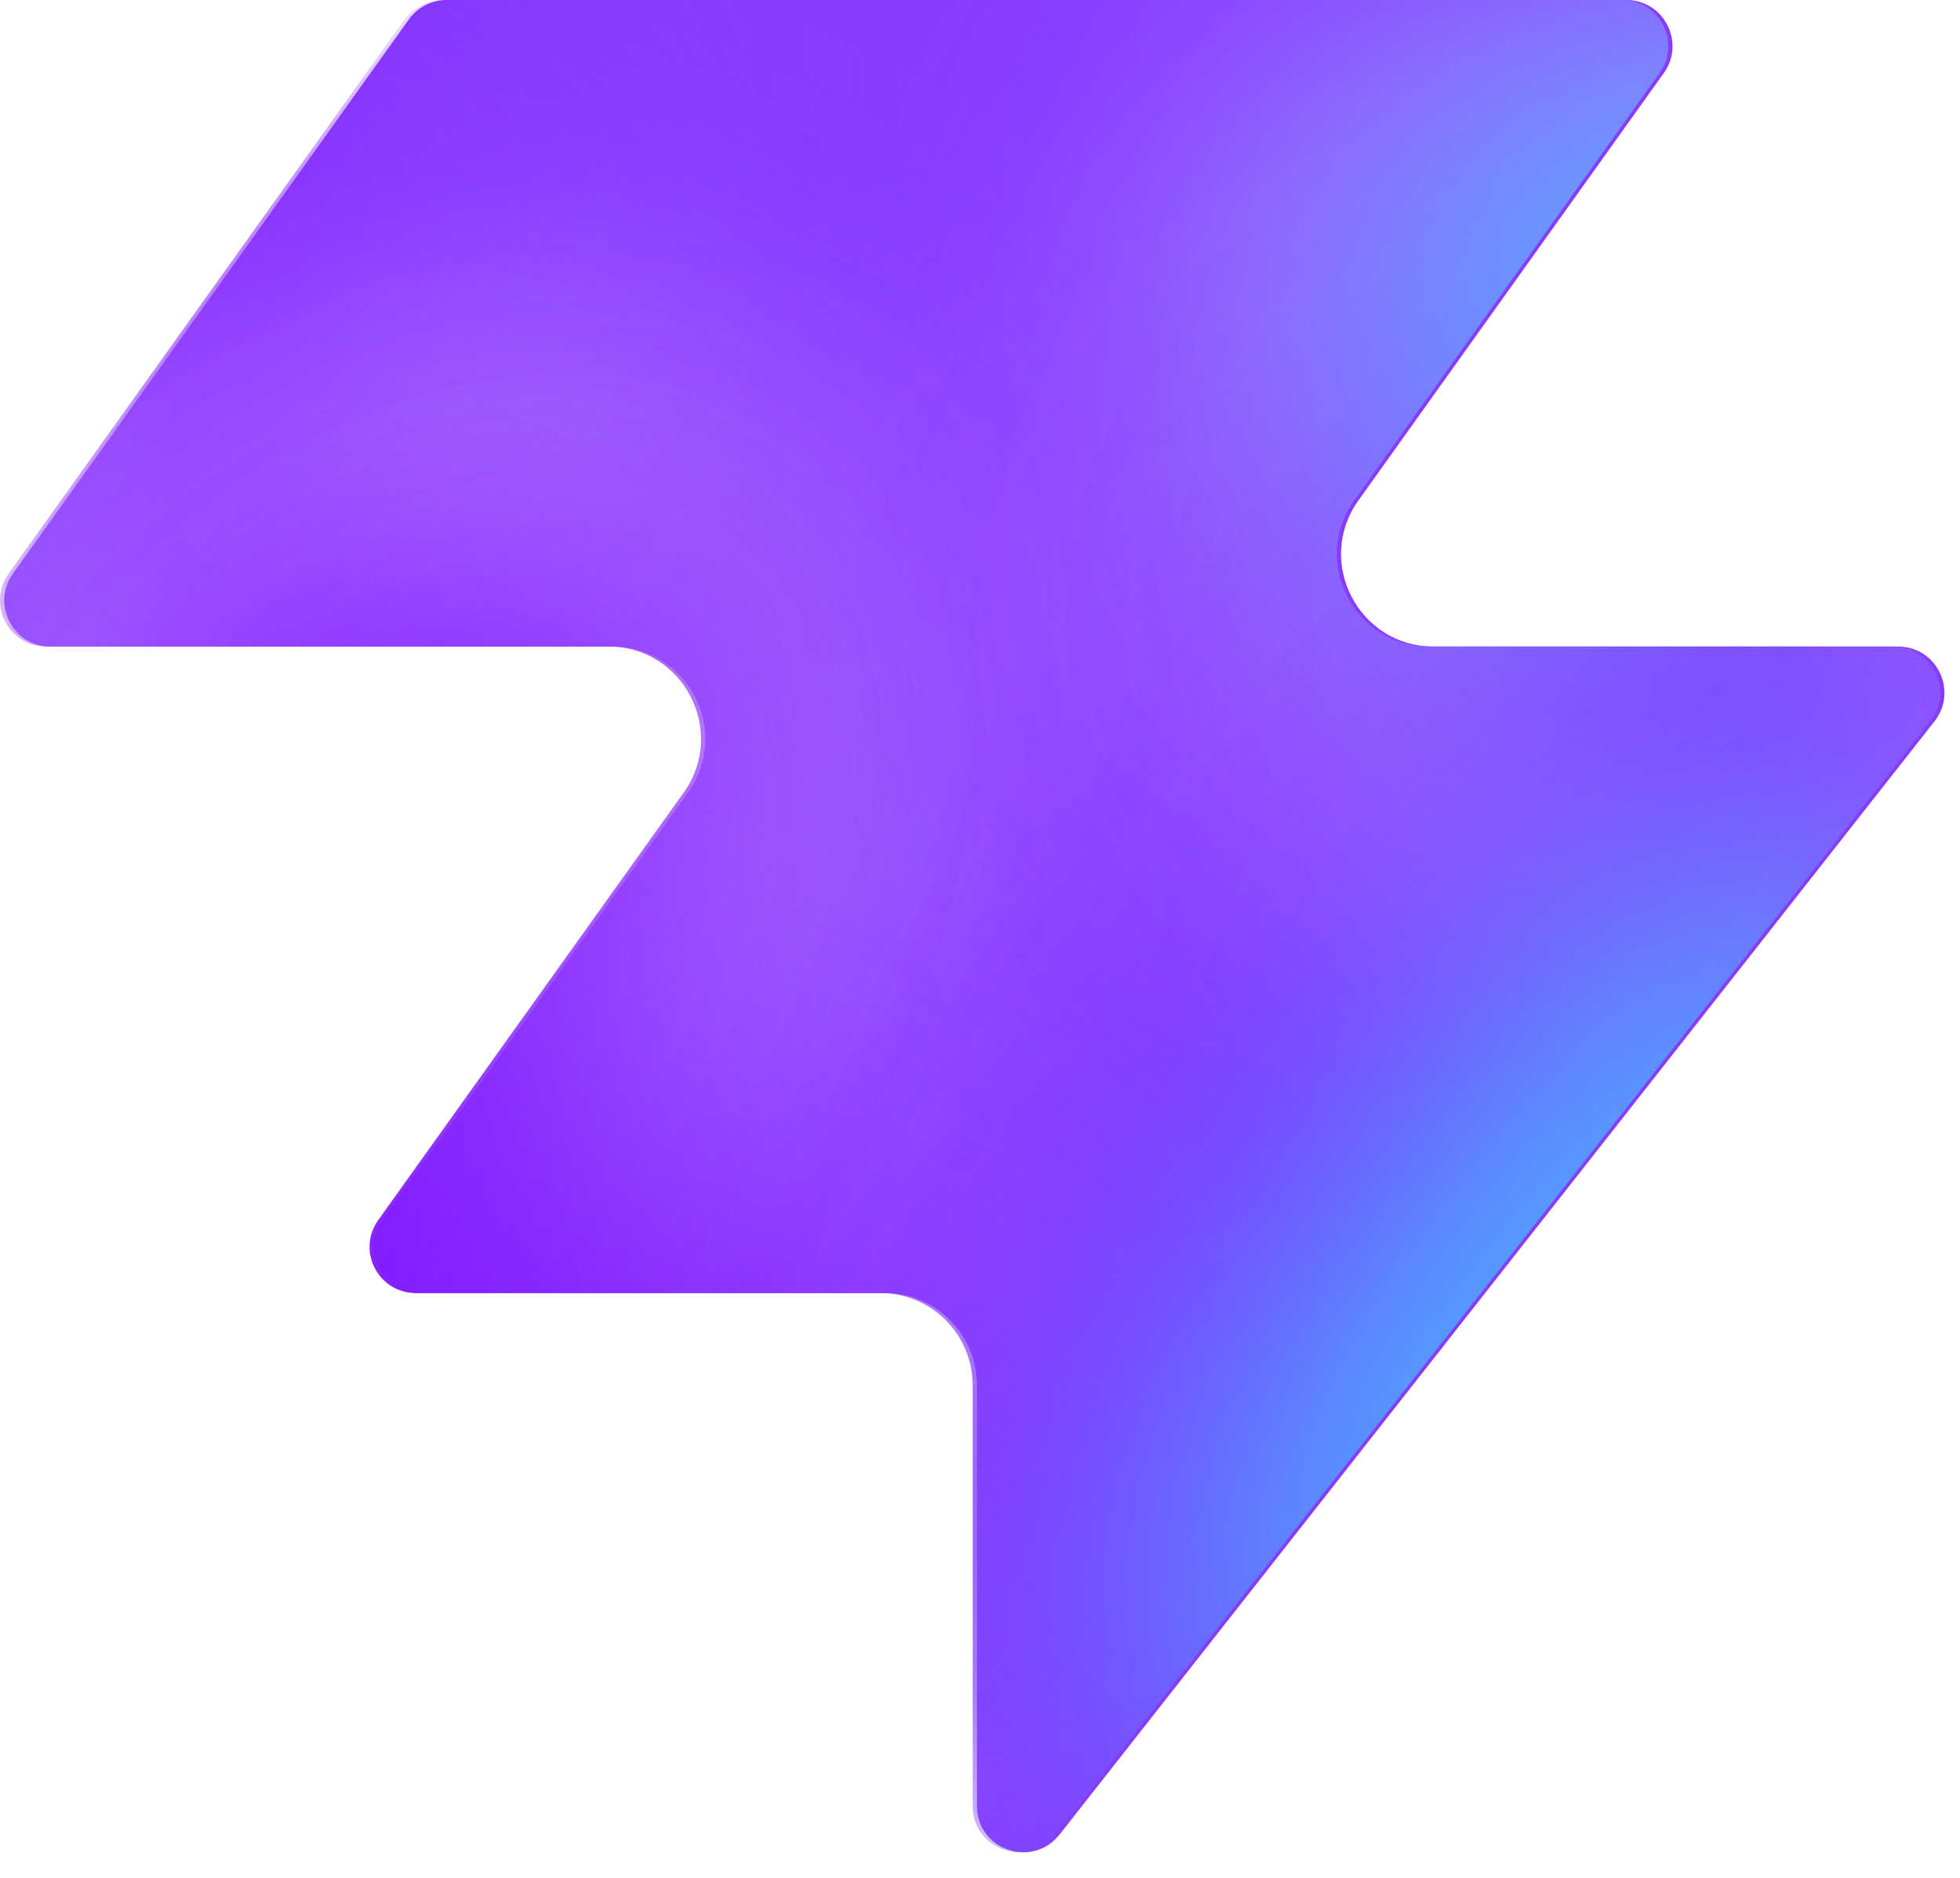
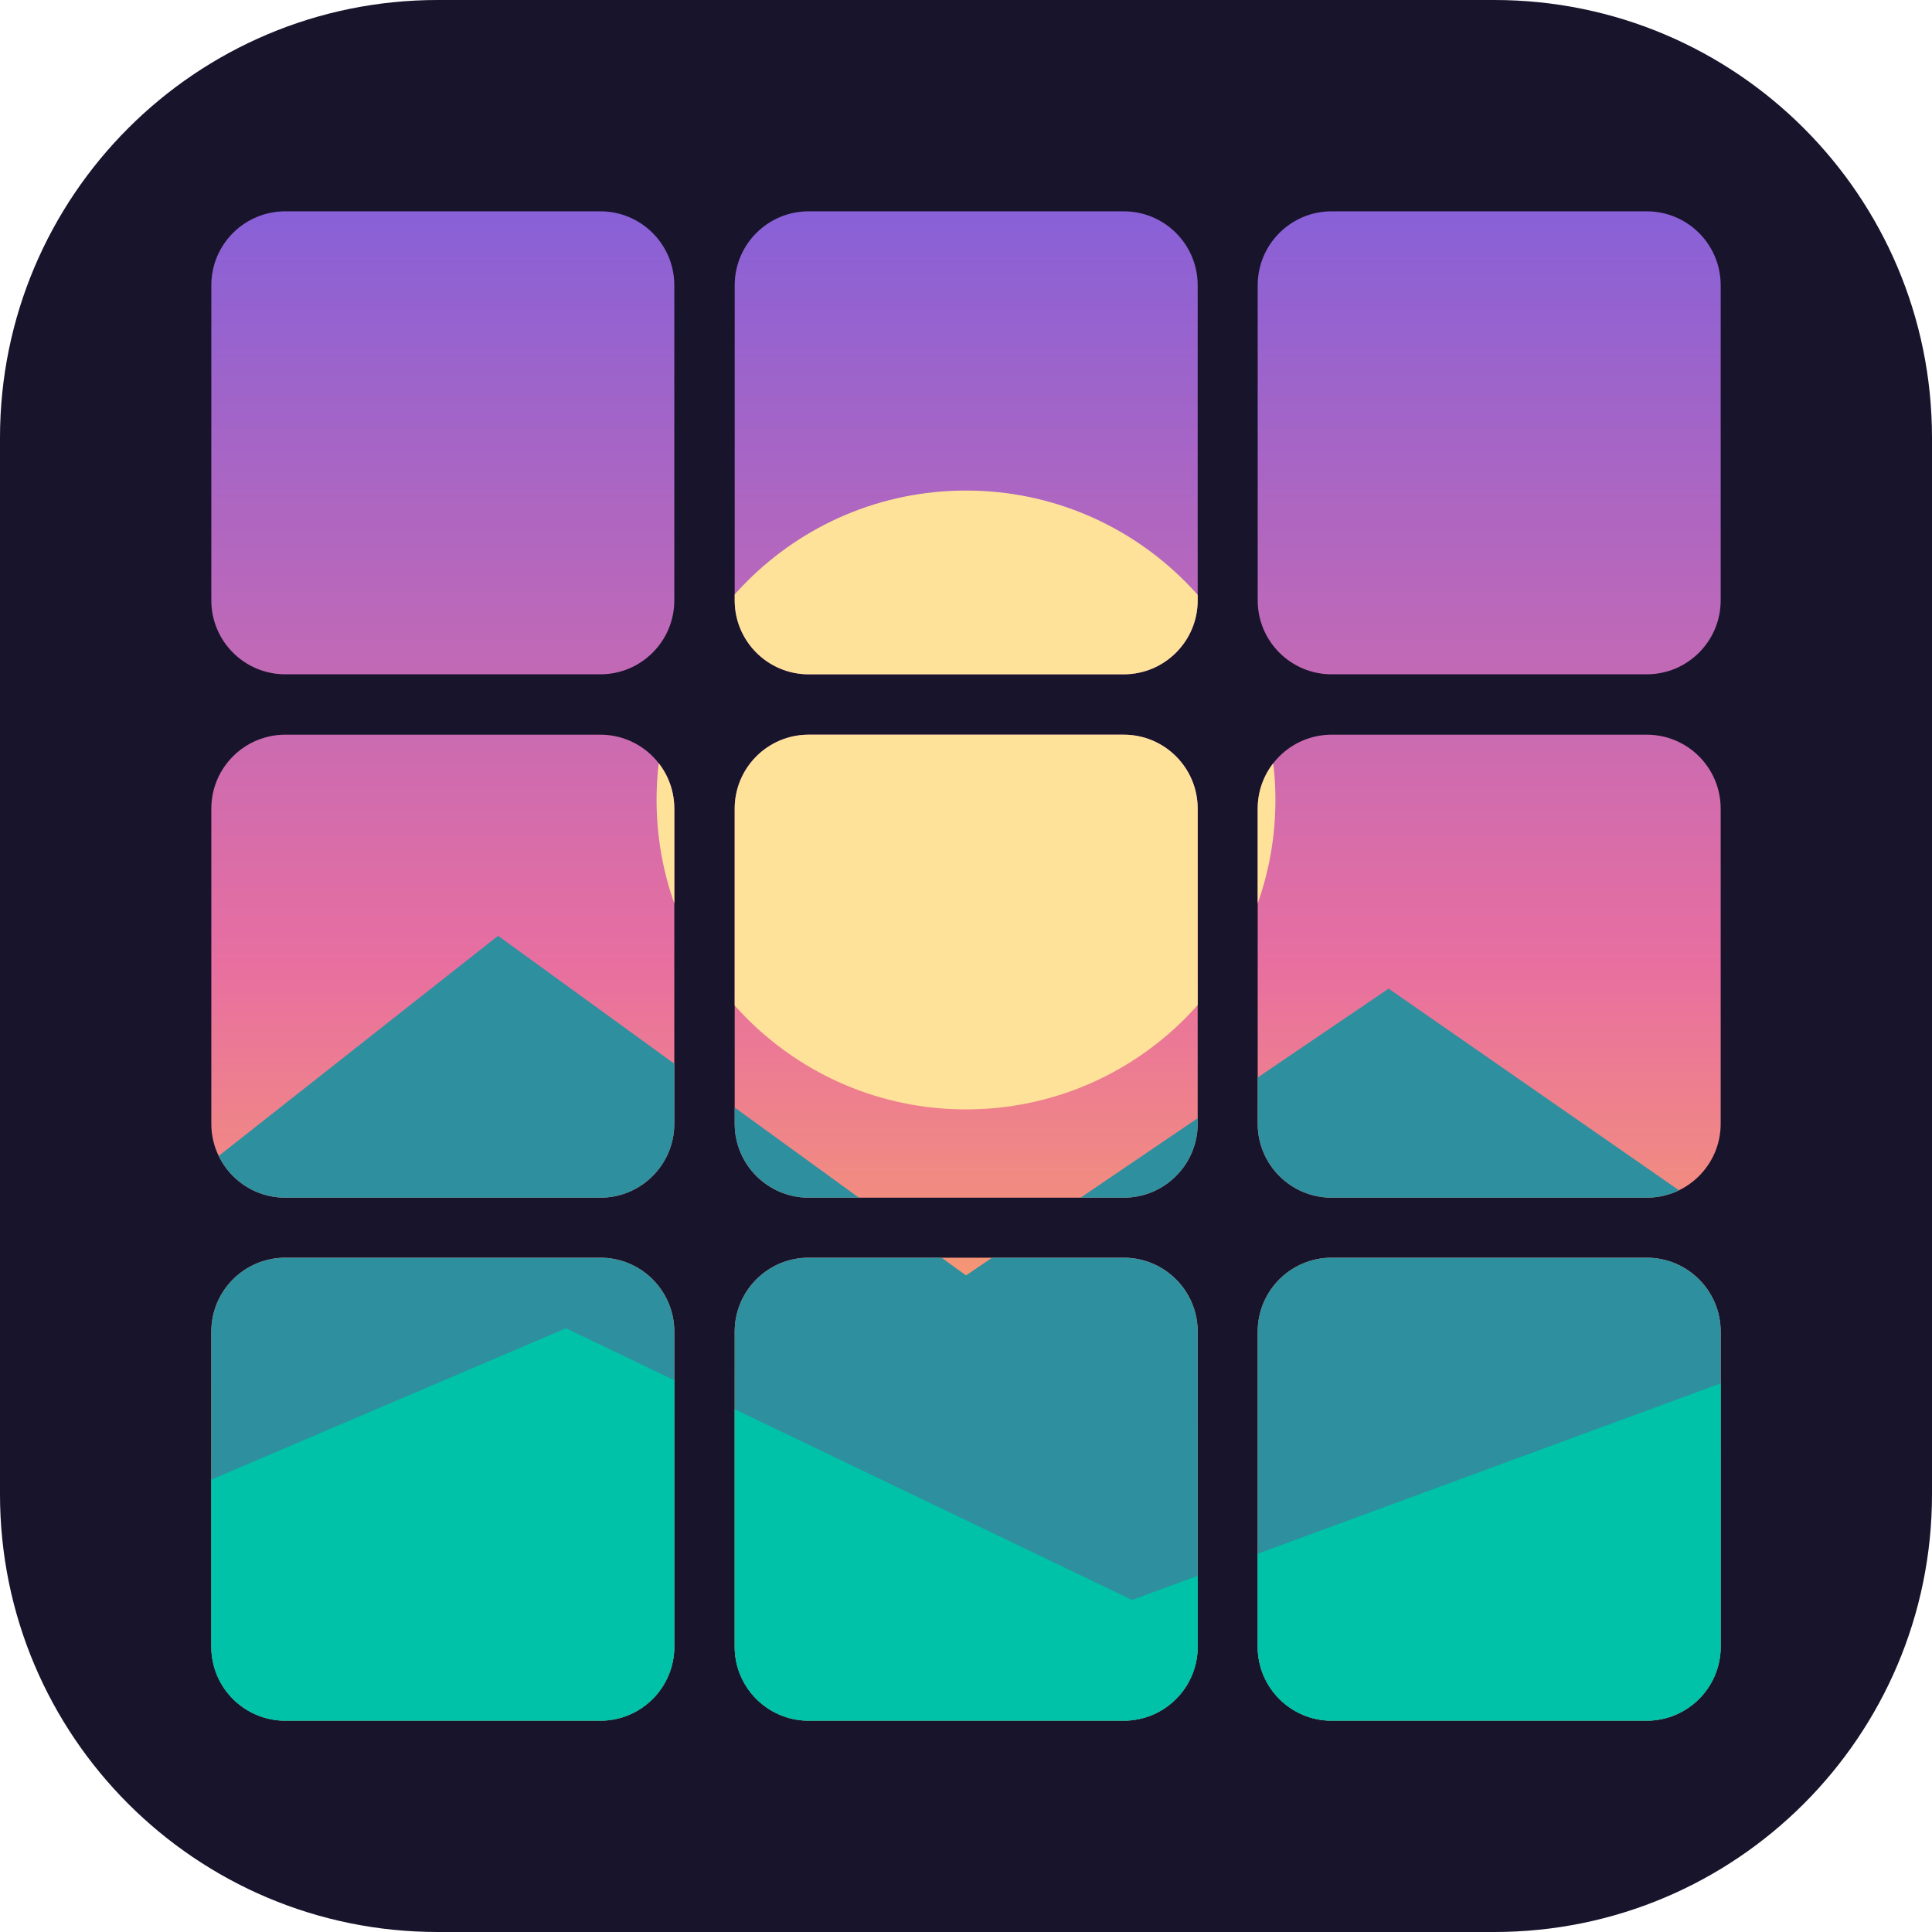
- <svg xmlns="http://www.w3.org/2000/svg" width="48" height="46" fill="none" viewBox="0 0 48 46">
-   <path fill="#863bff" d="M25.946 44.938c-.664.845-2.021.375-2.021-.698V33.937a2.26 2.26 0 0 0-2.262-2.262H10.287c-.92 0-1.456-1.04-.92-1.788l7.48-10.471c1.07-1.497 0-3.578-1.842-3.578H1.237c-.92 0-1.456-1.04-.92-1.788L10.013.474c.214-.297.556-.474.92-.474h28.894c.92 0 1.456 1.04.92 1.788l-7.48 10.471c-1.07 1.498 0 3.579 1.842 3.579h11.377c.943 0 1.473 1.088.89 1.83L25.947 44.94z" style="fill:#863bff;fill:color(display-p3 .525 .23 1);fill-opacity:1" />
-   <mask id="a" width="48" height="46" x="0" y="0" maskUnits="userSpaceOnUse" style="mask-type:alpha">
-     <path fill="#000" d="M25.842 44.938c-.664.844-2.021.375-2.021-.698V33.937a2.26 2.26 0 0 0-2.262-2.262H10.183c-.92 0-1.456-1.04-.92-1.788l7.48-10.471c1.07-1.498 0-3.579-1.842-3.579H1.133c-.92 0-1.456-1.04-.92-1.787L9.91.473c.214-.297.556-.474.92-.474h28.894c.92 0 1.456 1.04.92 1.788l-7.48 10.471c-1.07 1.498 0 3.578 1.842 3.578h11.377c.943 0 1.473 1.088.89 1.832L25.843 44.94z" style="fill:#000;fill-opacity:1" />
-   </mask>
-   <g mask="url(#a)">
-     <g filter="url(#b)">
-       <ellipse cx="5.508" cy="14.704" fill="#ede6ff" rx="5.508" ry="14.704" style="fill:#ede6ff;fill:color(display-p3 .927 .903 1);fill-opacity:1" transform="matrix(.00324 1 1 -.00324 -4.47 31.516)" />
-     </g>
-     <g filter="url(#c)">
-       <ellipse cx="10.399" cy="29.851" fill="#ede6ff" rx="10.399" ry="29.851" style="fill:#ede6ff;fill:color(display-p3 .927 .903 1);fill-opacity:1" transform="matrix(.00324 1 1 -.00324 -39.328 7.883)" />
-     </g>
-     <g filter="url(#d)">
-       <ellipse cx="5.508" cy="30.487" fill="#7e14ff" rx="5.508" ry="30.487" style="fill:#7e14ff;fill:color(display-p3 .492 .077 1);fill-opacity:1" transform="rotate(89.814 -25.913 -14.639)scale(1 -1)" />
-     </g>
-     <g filter="url(#e)">
-       <ellipse cx="5.508" cy="30.599" fill="#7e14ff" rx="5.508" ry="30.599" style="fill:#7e14ff;fill:color(display-p3 .492 .077 1);fill-opacity:1" transform="rotate(89.814 -32.644 -3.334)scale(1 -1)" />
-     </g>
-     <g filter="url(#f)">
-       <ellipse cx="5.508" cy="30.599" fill="#7e14ff" rx="5.508" ry="30.599" style="fill:#7e14ff;fill:color(display-p3 .492 .077 1);fill-opacity:1" transform="matrix(.00324 1 1 -.00324 -34.34 30.47)" />
-     </g>
-     <g filter="url(#g)">
-       <ellipse cx="14.072" cy="22.078" fill="#ede6ff" rx="14.072" ry="22.078" style="fill:#ede6ff;fill:color(display-p3 .927 .903 1);fill-opacity:1" transform="rotate(93.35 24.506 48.493)scale(-1 1)" />
-     </g>
-     <g filter="url(#h)">
-       <ellipse cx="3.47" cy="21.501" fill="#7e14ff" rx="3.47" ry="21.501" style="fill:#7e14ff;fill:color(display-p3 .492 .077 1);fill-opacity:1" transform="rotate(89.009 28.708 47.59)scale(-1 1)" />
-     </g>
-     <g filter="url(#i)">
-       <ellipse cx="3.47" cy="21.501" fill="#7e14ff" rx="3.47" ry="21.501" style="fill:#7e14ff;fill:color(display-p3 .492 .077 1);fill-opacity:1" transform="rotate(89.009 28.708 47.59)scale(-1 1)" />
-     </g>
-     <g filter="url(#j)">
-       <ellipse cx=".387" cy="8.972" fill="#7e14ff" rx="4.407" ry="29.108" style="fill:#7e14ff;fill:color(display-p3 .492 .077 1);fill-opacity:1" transform="rotate(39.51 .387 8.972)" />
-     </g>
-     <g filter="url(#k)">
-       <ellipse cx="47.523" cy="-6.092" fill="#7e14ff" rx="4.407" ry="29.108" style="fill:#7e14ff;fill:color(display-p3 .492 .077 1);fill-opacity:1" transform="rotate(37.892 47.523 -6.092)" />
-     </g>
-     <g filter="url(#l)">
-       <ellipse cx="41.412" cy="6.333" fill="#47bfff" rx="5.971" ry="9.665" style="fill:#47bfff;fill:color(display-p3 .28 .748 1);fill-opacity:1" transform="rotate(37.892 41.412 6.333)" />
-     </g>
-     <g filter="url(#m)">
-       <ellipse cx="-1.879" cy="38.332" fill="#7e14ff" rx="4.407" ry="29.108" style="fill:#7e14ff;fill:color(display-p3 .492 .077 1);fill-opacity:1" transform="rotate(37.892 -1.88 38.332)" />
-     </g>
-     <g filter="url(#n)">
-       <ellipse cx="-1.879" cy="38.332" fill="#7e14ff" rx="4.407" ry="29.108" style="fill:#7e14ff;fill:color(display-p3 .492 .077 1);fill-opacity:1" transform="rotate(37.892 -1.88 38.332)" />
-     </g>
-     <g filter="url(#o)">
-       <ellipse cx="35.651" cy="29.907" fill="#7e14ff" rx="4.407" ry="29.108" style="fill:#7e14ff;fill:color(display-p3 .492 .077 1);fill-opacity:1" transform="rotate(37.892 35.651 29.907)" />
-     </g>
-     <g filter="url(#p)">
-       <ellipse cx="38.418" cy="32.4" fill="#47bfff" rx="5.971" ry="15.297" style="fill:#47bfff;fill:color(display-p3 .28 .748 1);fill-opacity:1" transform="rotate(37.892 38.418 32.4)" />
-     </g>
+ <svg xmlns="http://www.w3.org/2000/svg" viewBox="0 0 512 512" role="img" aria-label="Mosaic Builder">
+   <defs>
+     <linearGradient id="sky" x1="0" y1="0" x2="0" y2="1">
+       <stop offset="0" stop-color="#6C5CE7" />
+       <stop offset=".5" stop-color="#E86FA0" />
+       <stop offset=".78" stop-color="#FFB454" />
+     </linearGradient>
+     <clipPath id="tiles">
+       <rect x="56.0" y="56.0" width="122.7" height="122.7" rx="19.6" />
+       <rect x="194.7" y="56.0" width="122.7" height="122.7" rx="19.6" />
+       <rect x="333.3" y="56.0" width="122.7" height="122.7" rx="19.6" />
+       <rect x="56.0" y="194.7" width="122.7" height="122.7" rx="19.6" />
+       <rect x="194.7" y="194.7" width="122.7" height="122.7" rx="19.6" />
+       <rect x="333.3" y="194.7" width="122.7" height="122.7" rx="19.6" />
+       <rect x="56.0" y="333.3" width="122.7" height="122.7" rx="19.6" />
+       <rect x="194.7" y="333.3" width="122.7" height="122.7" rx="19.6" />
+       <rect x="333.3" y="333.3" width="122.7" height="122.7" rx="19.6" />
+     </clipPath>
+   </defs>
+   <rect width="512" height="512" rx="116" fill="#17142B" />
+   <g clip-path="url(#tiles)">
+     <rect width="512" height="512" fill="url(#sky)" />
+     <circle cx="256" cy="212" r="82" fill="#FFE29A" />
+     <path d="M0 352 132 248 256 338 368 262 512 362V512H0Z" fill="#2E8F9E" />
+     <path d="M0 416 150 352 300 424 512 346V512H0Z" fill="#00C2A8" />
  </g>
-   <defs>
-     <filter id="b" width="60.045" height="41.654" x="-19.77" y="16.149" color-interpolation-filters="sRGB" filterUnits="userSpaceOnUse">
-       <feFlood flood-opacity="0" result="BackgroundImageFix" />
-       <feBlend in="SourceGraphic" in2="BackgroundImageFix" result="shape" />
-       <feGaussianBlur result="effect1_foregroundBlur_2002_17158" stdDeviation="7.659" />
-     </filter>
-     <filter id="c" width="90.34" height="51.437" x="-54.613" y="-7.533" color-interpolation-filters="sRGB" filterUnits="userSpaceOnUse">
-       <feFlood flood-opacity="0" result="BackgroundImageFix" />
-       <feBlend in="SourceGraphic" in2="BackgroundImageFix" result="shape" />
-       <feGaussianBlur result="effect1_foregroundBlur_2002_17158" stdDeviation="7.659" />
-     </filter>
-     <filter id="d" width="79.355" height="29.4" x="-49.64" y="2.03" color-interpolation-filters="sRGB" filterUnits="userSpaceOnUse">
-       <feFlood flood-opacity="0" result="BackgroundImageFix" />
-       <feBlend in="SourceGraphic" in2="BackgroundImageFix" result="shape" />
-       <feGaussianBlur result="effect1_foregroundBlur_2002_17158" stdDeviation="4.596" />
-     </filter>
-     <filter id="e" width="79.579" height="29.4" x="-45.045" y="20.029" color-interpolation-filters="sRGB" filterUnits="userSpaceOnUse">
-       <feFlood flood-opacity="0" result="BackgroundImageFix" />
-       <feBlend in="SourceGraphic" in2="BackgroundImageFix" result="shape" />
-       <feGaussianBlur result="effect1_foregroundBlur_2002_17158" stdDeviation="4.596" />
-     </filter>
-     <filter id="f" width="79.579" height="29.4" x="-43.513" y="21.178" color-interpolation-filters="sRGB" filterUnits="userSpaceOnUse">
-       <feFlood flood-opacity="0" result="BackgroundImageFix" />
-       <feBlend in="SourceGraphic" in2="BackgroundImageFix" result="shape" />
-       <feGaussianBlur result="effect1_foregroundBlur_2002_17158" stdDeviation="4.596" />
-     </filter>
-     <filter id="g" width="74.749" height="58.852" x="15.756" y="-17.901" color-interpolation-filters="sRGB" filterUnits="userSpaceOnUse">
-       <feFlood flood-opacity="0" result="BackgroundImageFix" />
-       <feBlend in="SourceGraphic" in2="BackgroundImageFix" result="shape" />
-       <feGaussianBlur result="effect1_foregroundBlur_2002_17158" stdDeviation="7.659" />
-     </filter>
-     <filter id="h" width="61.377" height="25.362" x="23.548" y="2.284" color-interpolation-filters="sRGB" filterUnits="userSpaceOnUse">
-       <feFlood flood-opacity="0" result="BackgroundImageFix" />
-       <feBlend in="SourceGraphic" in2="BackgroundImageFix" result="shape" />
-       <feGaussianBlur result="effect1_foregroundBlur_2002_17158" stdDeviation="4.596" />
-     </filter>
-     <filter id="i" width="61.377" height="25.362" x="23.548" y="2.284" color-interpolation-filters="sRGB" filterUnits="userSpaceOnUse">
-       <feFlood flood-opacity="0" result="BackgroundImageFix" />
-       <feBlend in="SourceGraphic" in2="BackgroundImageFix" result="shape" />
-       <feGaussianBlur result="effect1_foregroundBlur_2002_17158" stdDeviation="4.596" />
-     </filter>
-     <filter id="j" width="56.045" height="63.649" x="-27.636" y="-22.853" color-interpolation-filters="sRGB" filterUnits="userSpaceOnUse">
-       <feFlood flood-opacity="0" result="BackgroundImageFix" />
-       <feBlend in="SourceGraphic" in2="BackgroundImageFix" result="shape" />
-       <feGaussianBlur result="effect1_foregroundBlur_2002_17158" stdDeviation="4.596" />
-     </filter>
-     <filter id="k" width="54.814" height="64.646" x="20.116" y="-38.415" color-interpolation-filters="sRGB" filterUnits="userSpaceOnUse">
-       <feFlood flood-opacity="0" result="BackgroundImageFix" />
-       <feBlend in="SourceGraphic" in2="BackgroundImageFix" result="shape" />
-       <feGaussianBlur result="effect1_foregroundBlur_2002_17158" stdDeviation="4.596" />
-     </filter>
-     <filter id="l" width="33.541" height="35.313" x="24.641" y="-11.323" color-interpolation-filters="sRGB" filterUnits="userSpaceOnUse">
-       <feFlood flood-opacity="0" result="BackgroundImageFix" />
-       <feBlend in="SourceGraphic" in2="BackgroundImageFix" result="shape" />
-       <feGaussianBlur result="effect1_foregroundBlur_2002_17158" stdDeviation="4.596" />
-     </filter>
-     <filter id="m" width="54.814" height="64.646" x="-29.286" y="6.009" color-interpolation-filters="sRGB" filterUnits="userSpaceOnUse">
-       <feFlood flood-opacity="0" result="BackgroundImageFix" />
-       <feBlend in="SourceGraphic" in2="BackgroundImageFix" result="shape" />
-       <feGaussianBlur result="effect1_foregroundBlur_2002_17158" stdDeviation="4.596" />
-     </filter>
-     <filter id="n" width="54.814" height="64.646" x="-29.286" y="6.009" color-interpolation-filters="sRGB" filterUnits="userSpaceOnUse">
-       <feFlood flood-opacity="0" result="BackgroundImageFix" />
-       <feBlend in="SourceGraphic" in2="BackgroundImageFix" result="shape" />
-       <feGaussianBlur result="effect1_foregroundBlur_2002_17158" stdDeviation="4.596" />
-     </filter>
-     <filter id="o" width="54.814" height="64.646" x="8.244" y="-2.416" color-interpolation-filters="sRGB" filterUnits="userSpaceOnUse">
-       <feFlood flood-opacity="0" result="BackgroundImageFix" />
-       <feBlend in="SourceGraphic" in2="BackgroundImageFix" result="shape" />
-       <feGaussianBlur result="effect1_foregroundBlur_2002_17158" stdDeviation="4.596" />
-     </filter>
-     <filter id="p" width="39.409" height="43.623" x="18.713" y="10.588" color-interpolation-filters="sRGB" filterUnits="userSpaceOnUse">
-       <feFlood flood-opacity="0" result="BackgroundImageFix" />
-       <feBlend in="SourceGraphic" in2="BackgroundImageFix" result="shape" />
-       <feGaussianBlur result="effect1_foregroundBlur_2002_17158" stdDeviation="4.596" />
-     </filter>
-   </defs>
</svg>
